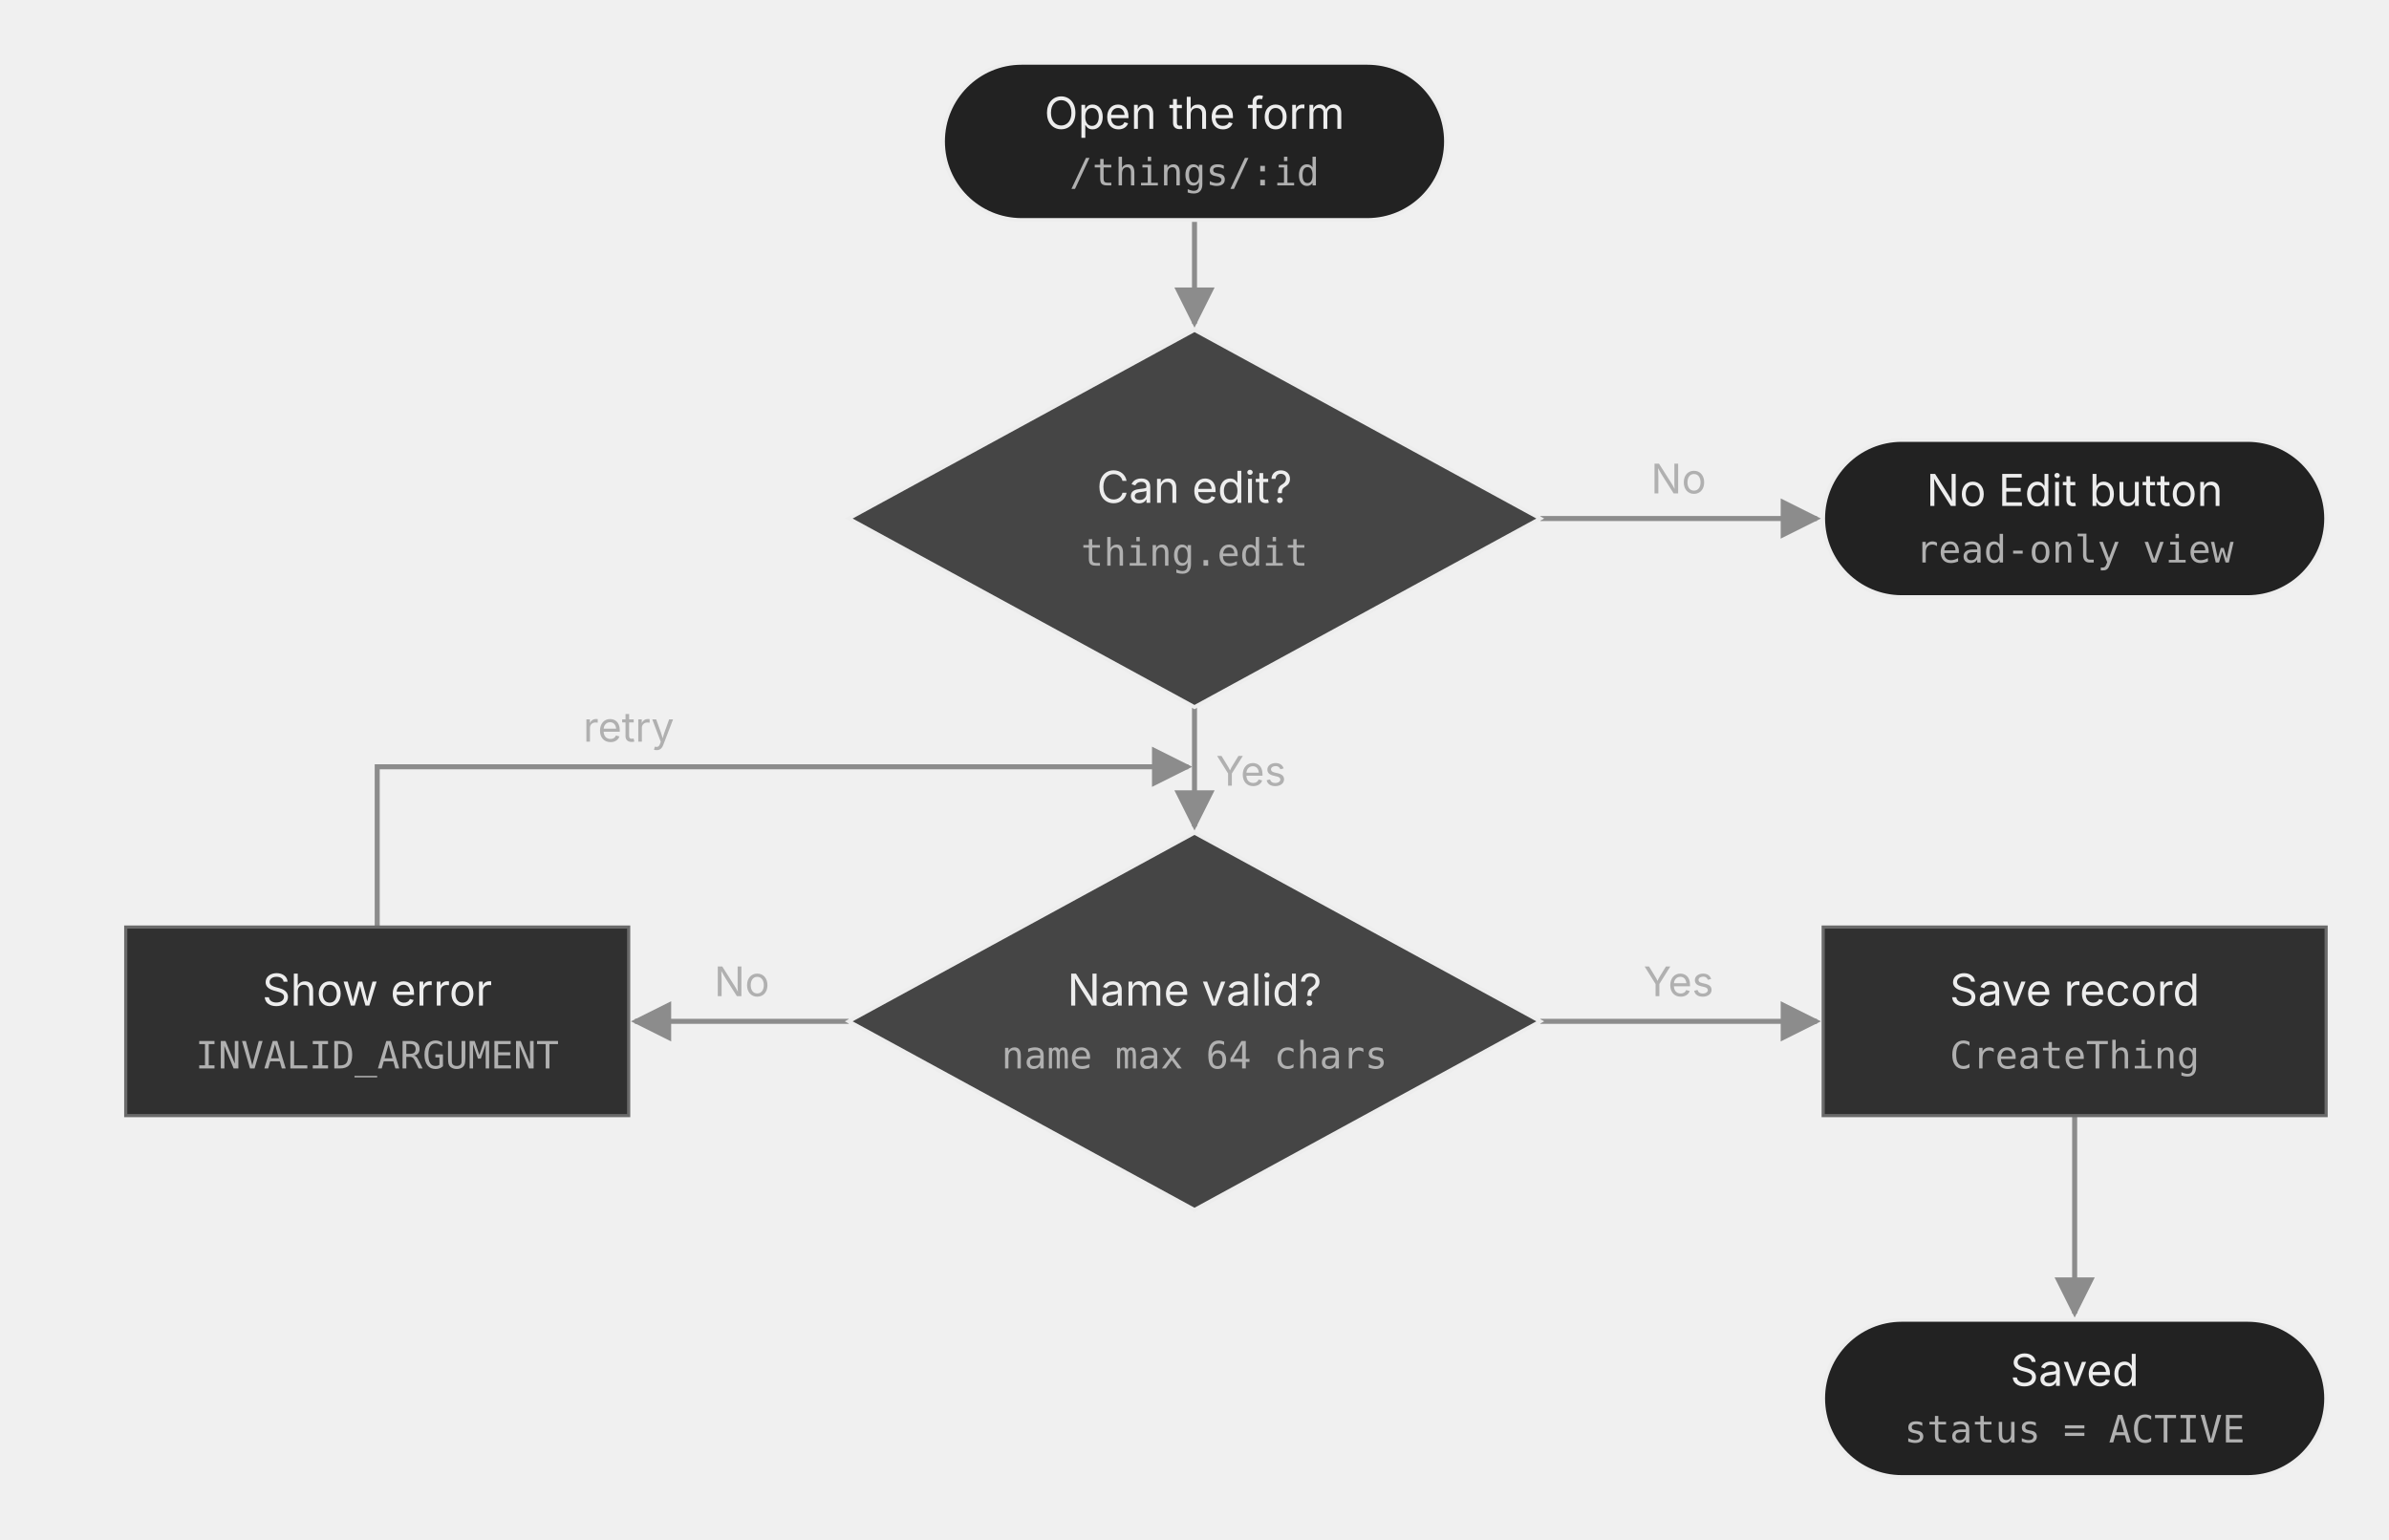
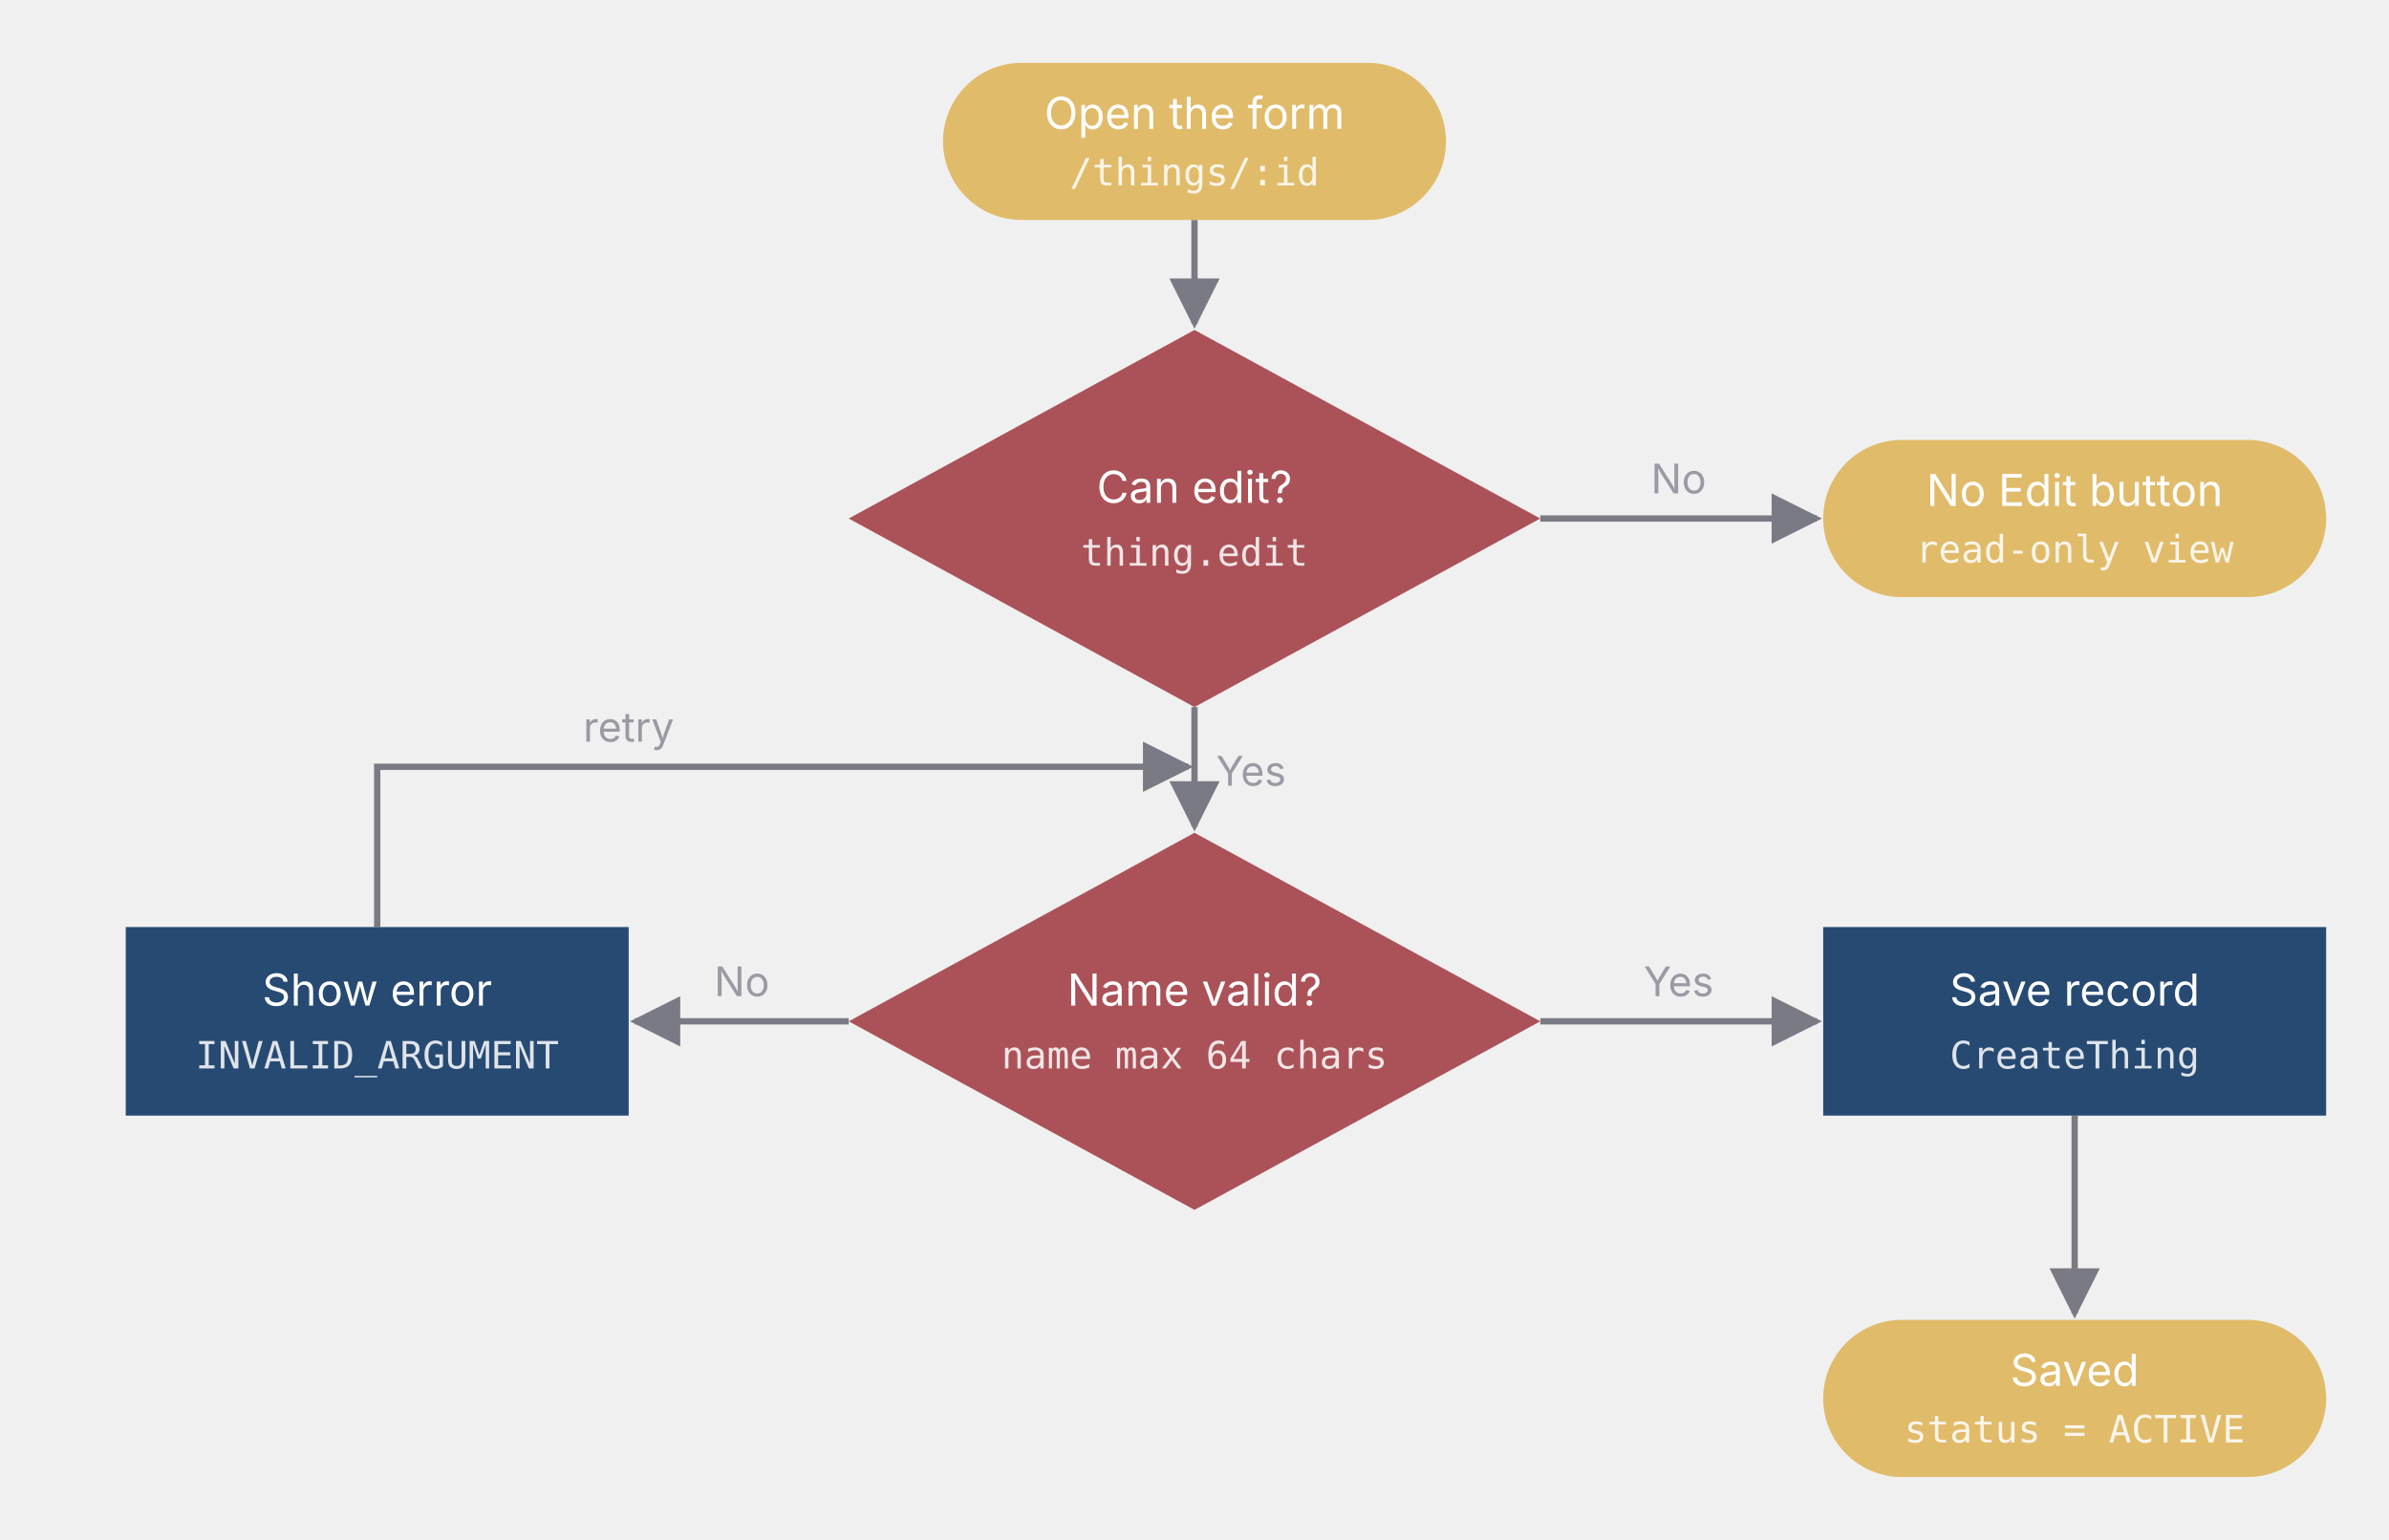
<svg xmlns="http://www.w3.org/2000/svg" viewBox="0 0 760 490" role="img" aria-labelledby="t d" font-family="-apple-system, 'Segoe UI', system-ui, sans-serif" font-size="14">
  <defs>
    <marker id="ah" viewBox="0 0 10 10" refX="9" refY="5" markerWidth="8" markerHeight="8" orient="auto-start-reverse">
-       <path d="M0,0 L10,5 L0,10 z" fill="#8c8c8c" />
+       <path d="M0,0 L10,5 L0,10 z" fill="#7a7a84" />
    </marker>
  </defs>
-   <g fill="none" stroke="#8c8c8c" stroke-width="1.6" marker-end="url(#ah)">
+   <g fill="none" stroke="#7a7a84" stroke-width="2" marker-end="url(#ah)">
    <path d="M380,70 V103" />
    <path d="M490,165 H578" />
    <path d="M380,225 V263" />
    <path d="M490,325 H578" />
    <path d="M270,325 H202" />
    <path d="M660,355 V418" />
    <path d="M120,295 V244 H378" />
  </g>
-   <g fill="#b0b0b0" font-size="13" text-anchor="middle">
+   <g fill="#9a9aa4" font-size="13" text-anchor="middle">
    <text x="534" y="157">No</text>
    <text x="398" y="250">Yes</text>
    <text x="534" y="317">Yes</text>
    <text x="236" y="317">No</text>
    <text x="200" y="236">retry</text>
  </g>
-   <g fill="#ededed" text-anchor="middle">
-     <rect x="300" y="20" width="160" height="50" rx="25" fill="#222222" stroke="#ededed" stroke-width="1.2" />
+   <g fill="#fff" text-anchor="middle">
+     <rect x="300" y="20" width="160" height="50" rx="25" fill="#e0bb6a" />
    <text x="380" y="41">Open the form</text>
-     <polygon points="380,105 490,165 380,225 270,165" fill="#454545" stroke="#ededed" stroke-width="1.2" />
+     <polygon points="380,105 490,165 380,225 270,165" fill="#ab5258" />
    <text x="380" y="160">Can edit?</text>
-     <rect x="580" y="140" width="160" height="50" rx="25" fill="#222222" stroke="#ededed" stroke-width="1.2" />
+     <rect x="580" y="140" width="160" height="50" rx="25" fill="#e0bb6a" />
    <text x="660" y="161">No Edit button</text>
-     <polygon points="380,265 490,325 380,385 270,325" fill="#454545" stroke="#ededed" stroke-width="1.2" />
+     <polygon points="380,265 490,325 380,385 270,325" fill="#ab5258" />
    <text x="380" y="320">Name valid?</text>
-     <rect x="40" y="295" width="160" height="60" fill="#303030" stroke="#6a6a6a" stroke-width="1" />
+     <rect x="40" y="295" width="160" height="60" fill="#274a73" />
    <text x="120" y="320">Show error</text>
-     <rect x="580" y="295" width="160" height="60" fill="#303030" stroke="#6a6a6a" stroke-width="1" />
+     <rect x="580" y="295" width="160" height="60" fill="#274a73" />
    <text x="660" y="320">Save record</text>
-     <rect x="580" y="420" width="160" height="50" rx="25" fill="#222222" stroke="#ededed" stroke-width="1.2" />
+     <rect x="580" y="420" width="160" height="50" rx="25" fill="#e0bb6a" />
    <text x="660" y="441">Saved</text>
  </g>
-   <g fill="#b0b0b0" font-family="'SF Mono', 'Cascadia Code', Consolas, monospace" font-size="12" text-anchor="middle">
+   <g fill="#fff" fill-opacity="0.85" font-family="'SF Mono', 'Cascadia Code', Consolas, monospace" font-size="12" text-anchor="middle">
    <text x="380" y="59">/things/:id</text>
    <text x="380" y="180">thing.edit</text>
    <text x="660" y="179">read-only view</text>
    <text x="380" y="340">name max 64 chars</text>
    <text x="120" y="340">INVALID_ARGUMENT</text>
    <text x="660" y="340">CreateThing</text>
    <text x="660" y="459">status = ACTIVE</text>
  </g>
</svg>
